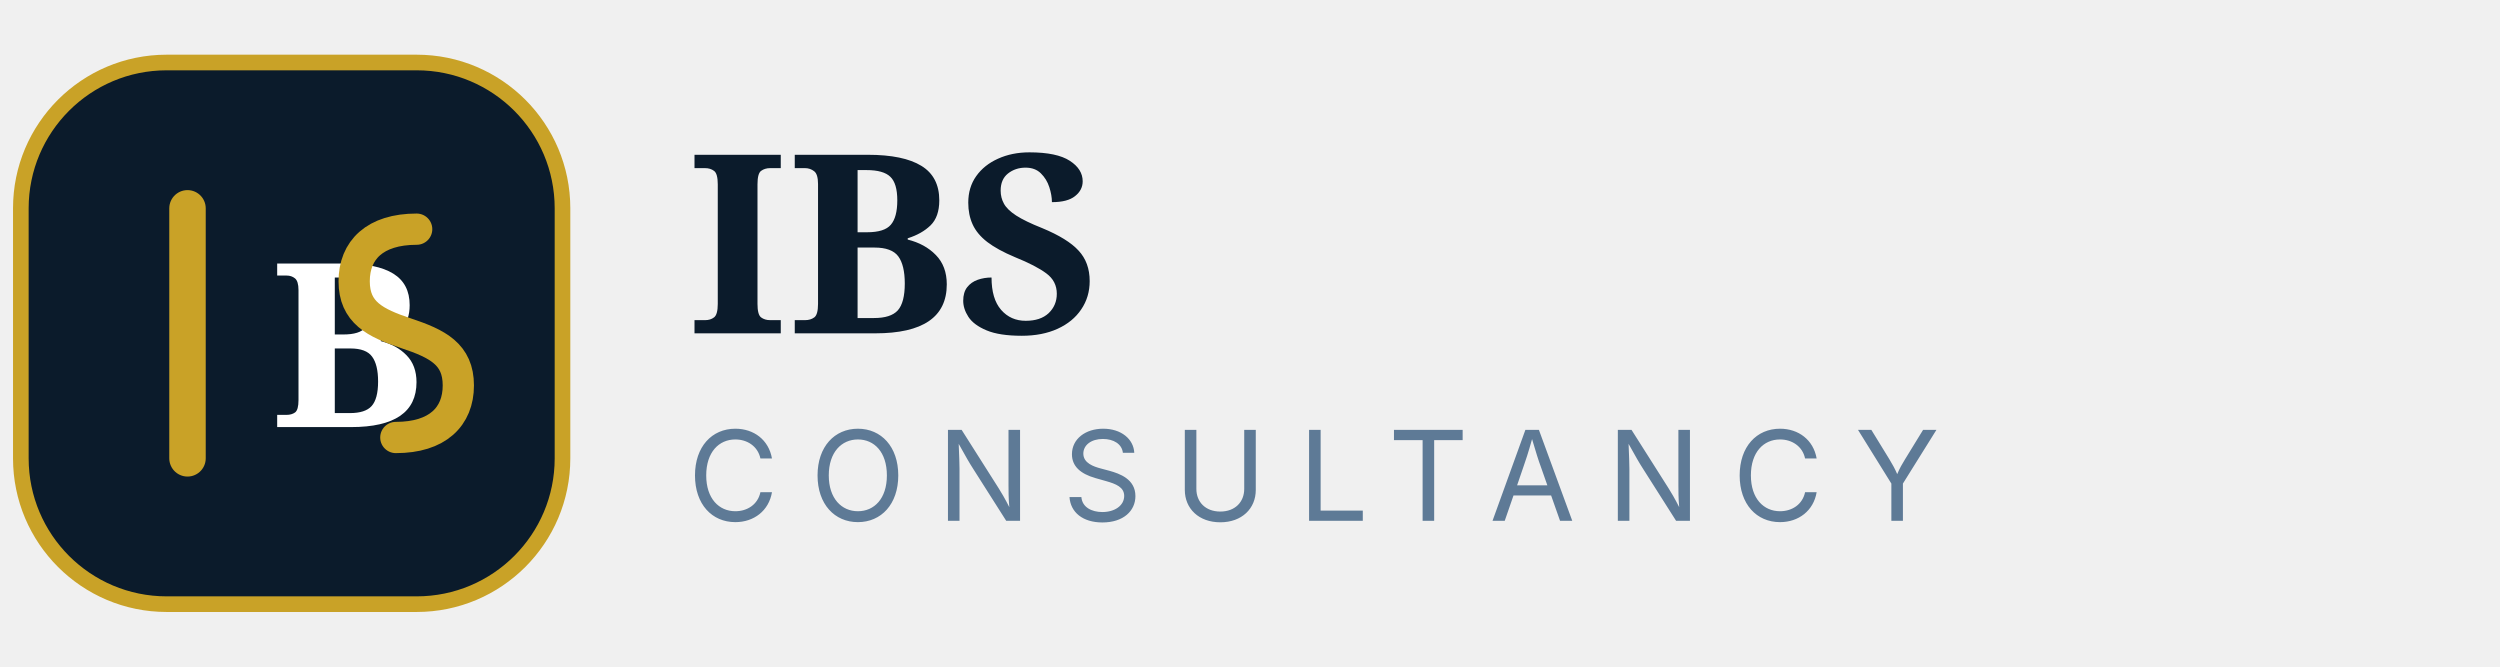
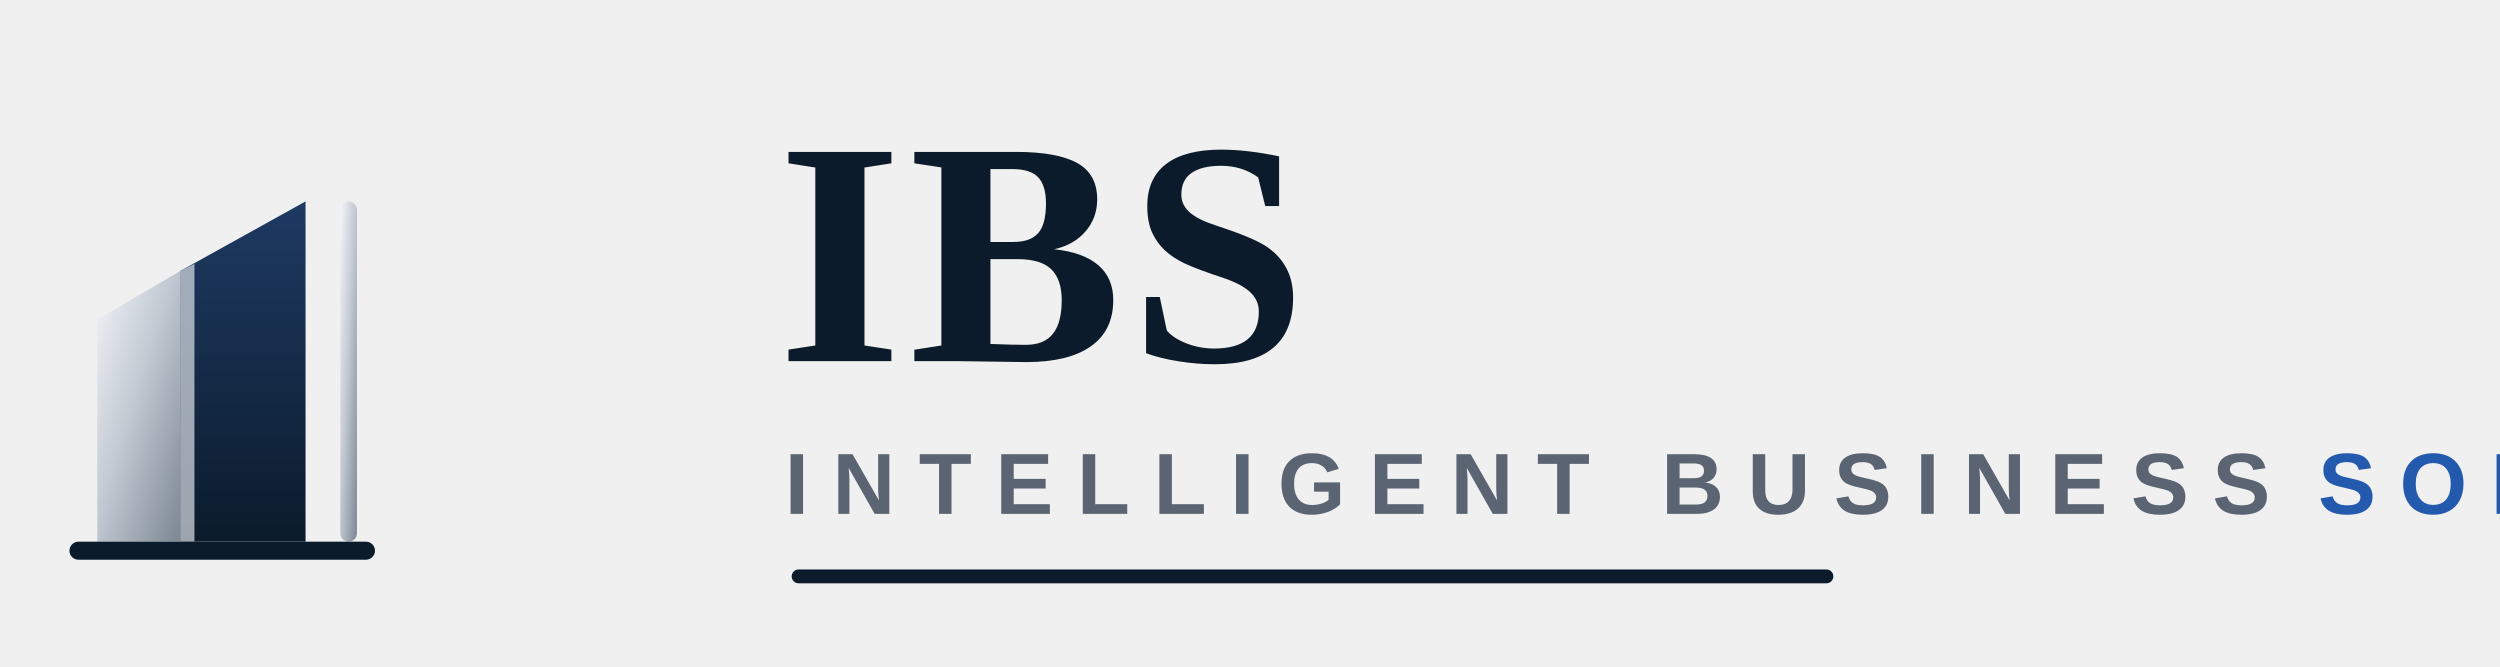
- <svg xmlns="http://www.w3.org/2000/svg" width="240" height="64" viewBox="0 0 240 64" fill="none" role="img" aria-label="IBS Consultancy">
-   <rect x="2" y="6" width="52" height="52" rx="14" fill="#0B1B2B" />
-   <rect x="2" y="6" width="52" height="52" rx="14" stroke="#C9A227" stroke-width="1.5" />
-   <path d="M18 20V44" stroke="#C9A227" stroke-width="3.5" stroke-linecap="round" />
-   <text x="26" y="41" font-family="Georgia, serif" font-size="22" font-weight="700" fill="#FFFFFF">B</text>
-   <path d="M40 22c-4 0-6 2-6 5s2 4 5 5 5 2 5 5-2 5-6 5" stroke="#C9A227" stroke-width="3" stroke-linecap="round" fill="none" />
-   <text x="66" y="32" font-family="Georgia, serif" font-size="24" font-weight="700" fill="#0B1B2B">IBS</text>
-   <text x="66" y="50" font-family="Inter, Arial, sans-serif" font-size="12" letter-spacing="3" fill="#5E7A96">CONSULTANCY</text>
+ <svg xmlns="http://www.w3.org/2000/svg" width="360" height="96" viewBox="0 0 360 96" fill="none">
+   <defs>
+     <linearGradient id="silver" x1="0" y1="0" x2="1" y2="1">
+       <stop offset="0%" stop-color="#F3F5F8" />
+       <stop offset="45%" stop-color="#C3CAD3" />
+       <stop offset="100%" stop-color="#7C8794" />
+     </linearGradient>
+     <linearGradient id="navy" x1="0" y1="0" x2="0" y2="1">
+       <stop offset="0%" stop-color="#1E3A63" />
+       <stop offset="100%" stop-color="#0B1B2B" />
+     </linearGradient>
+   </defs>
+   <g transform="translate(8,20)">
+     <path d="M6 58 V26 L18 19 V58 Z" fill="url(#silver)" />
+     <path d="M18 58 V19 L36 9 V58 Z" fill="url(#navy)" />
+     <path d="M18 58 V19 L20 18 V58 Z" fill="#DCE0E6" opacity="0.7" />
+     <rect x="41" y="9" width="2.4" height="49" rx="1.2" fill="url(#silver)" />
+     <rect x="2" y="58" width="44" height="2.6" rx="1.3" fill="#0B1B2B" />
+   </g>
+   <text x="112" y="52" font-family="Georgia, 'Times New Roman', serif" font-size="46" font-weight="700" letter-spacing="1" fill="#0B1B2B">IBS</text>
+   <text x="113" y="74" font-family="Arial, Helvetica, sans-serif" font-size="12.5" font-weight="700" letter-spacing="3.4" fill="#5A6472">INTELLIGENT BUSINESS <tspan fill="#245AAE">SOLUTIONS</tspan>
+   </text>
+   <rect x="114" y="82" width="150" height="2" rx="1" fill="#0B1B2B" />
</svg>
